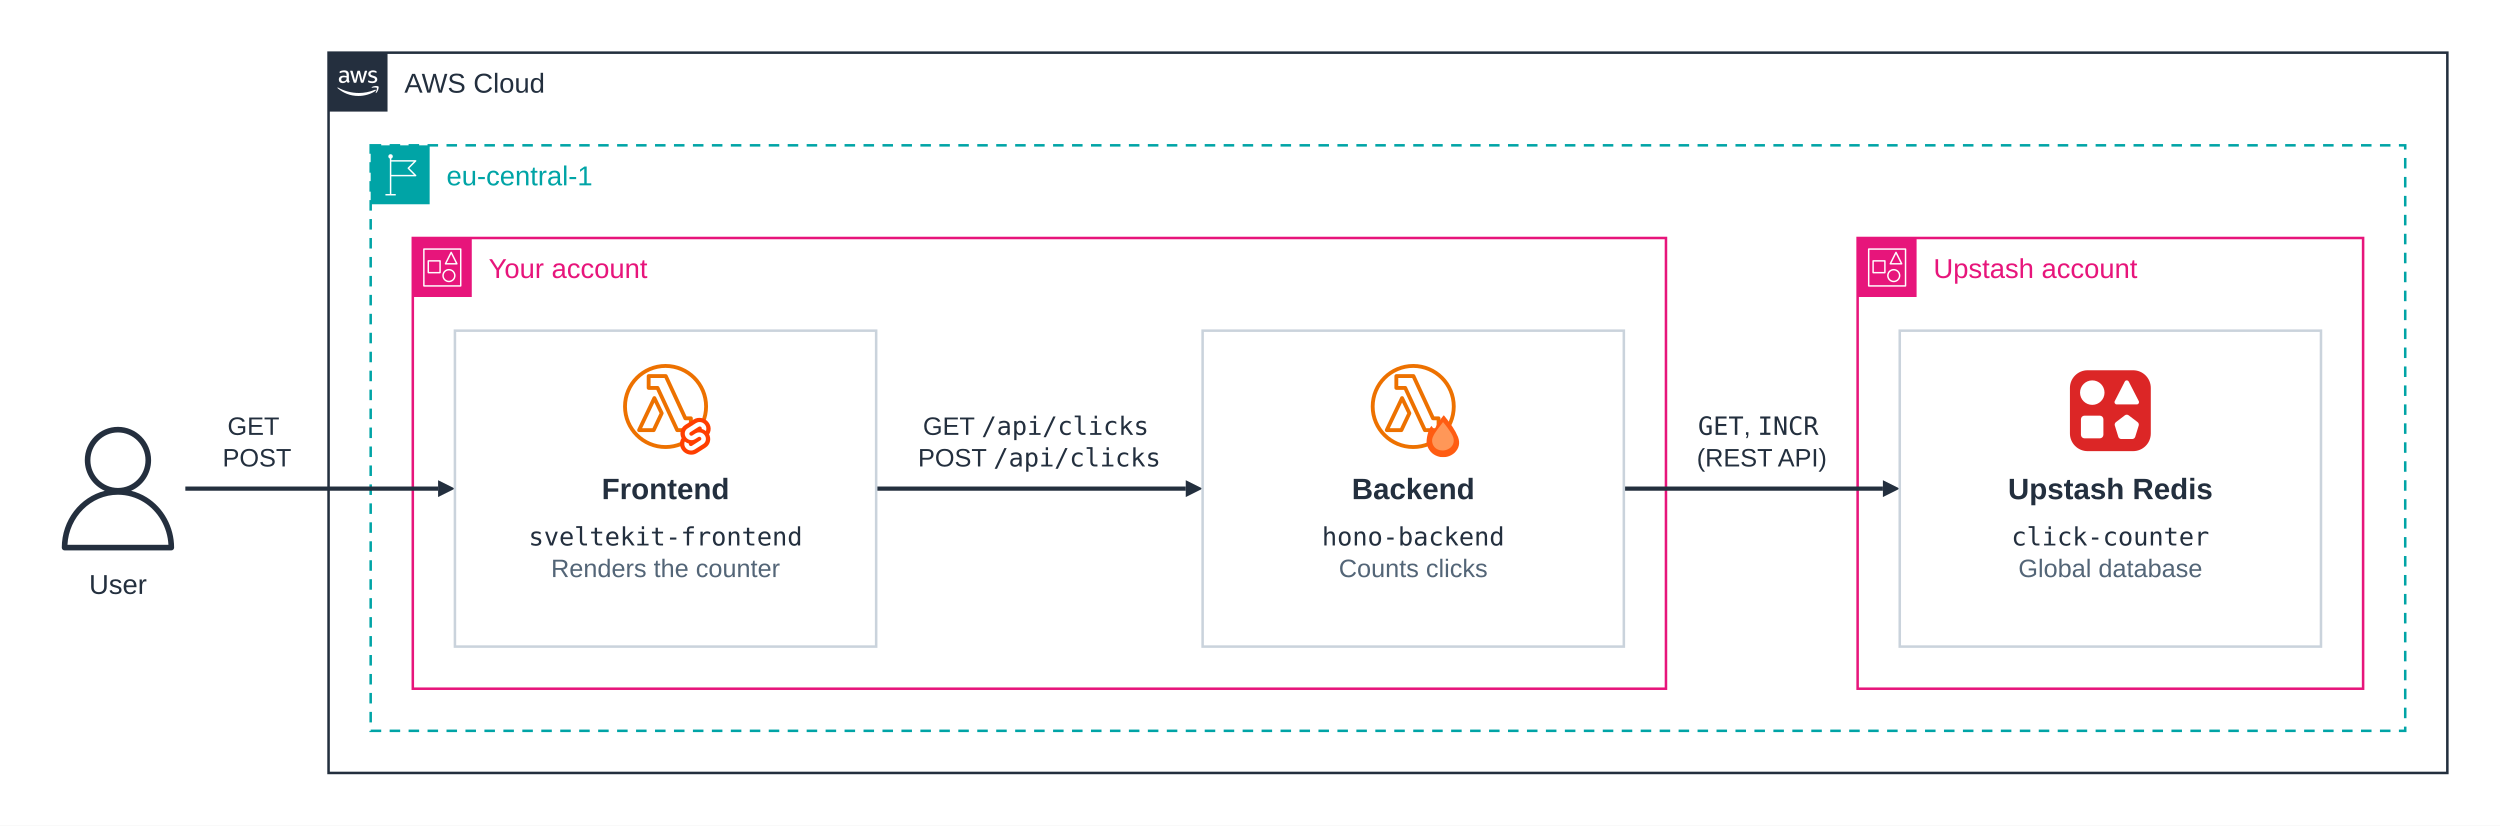
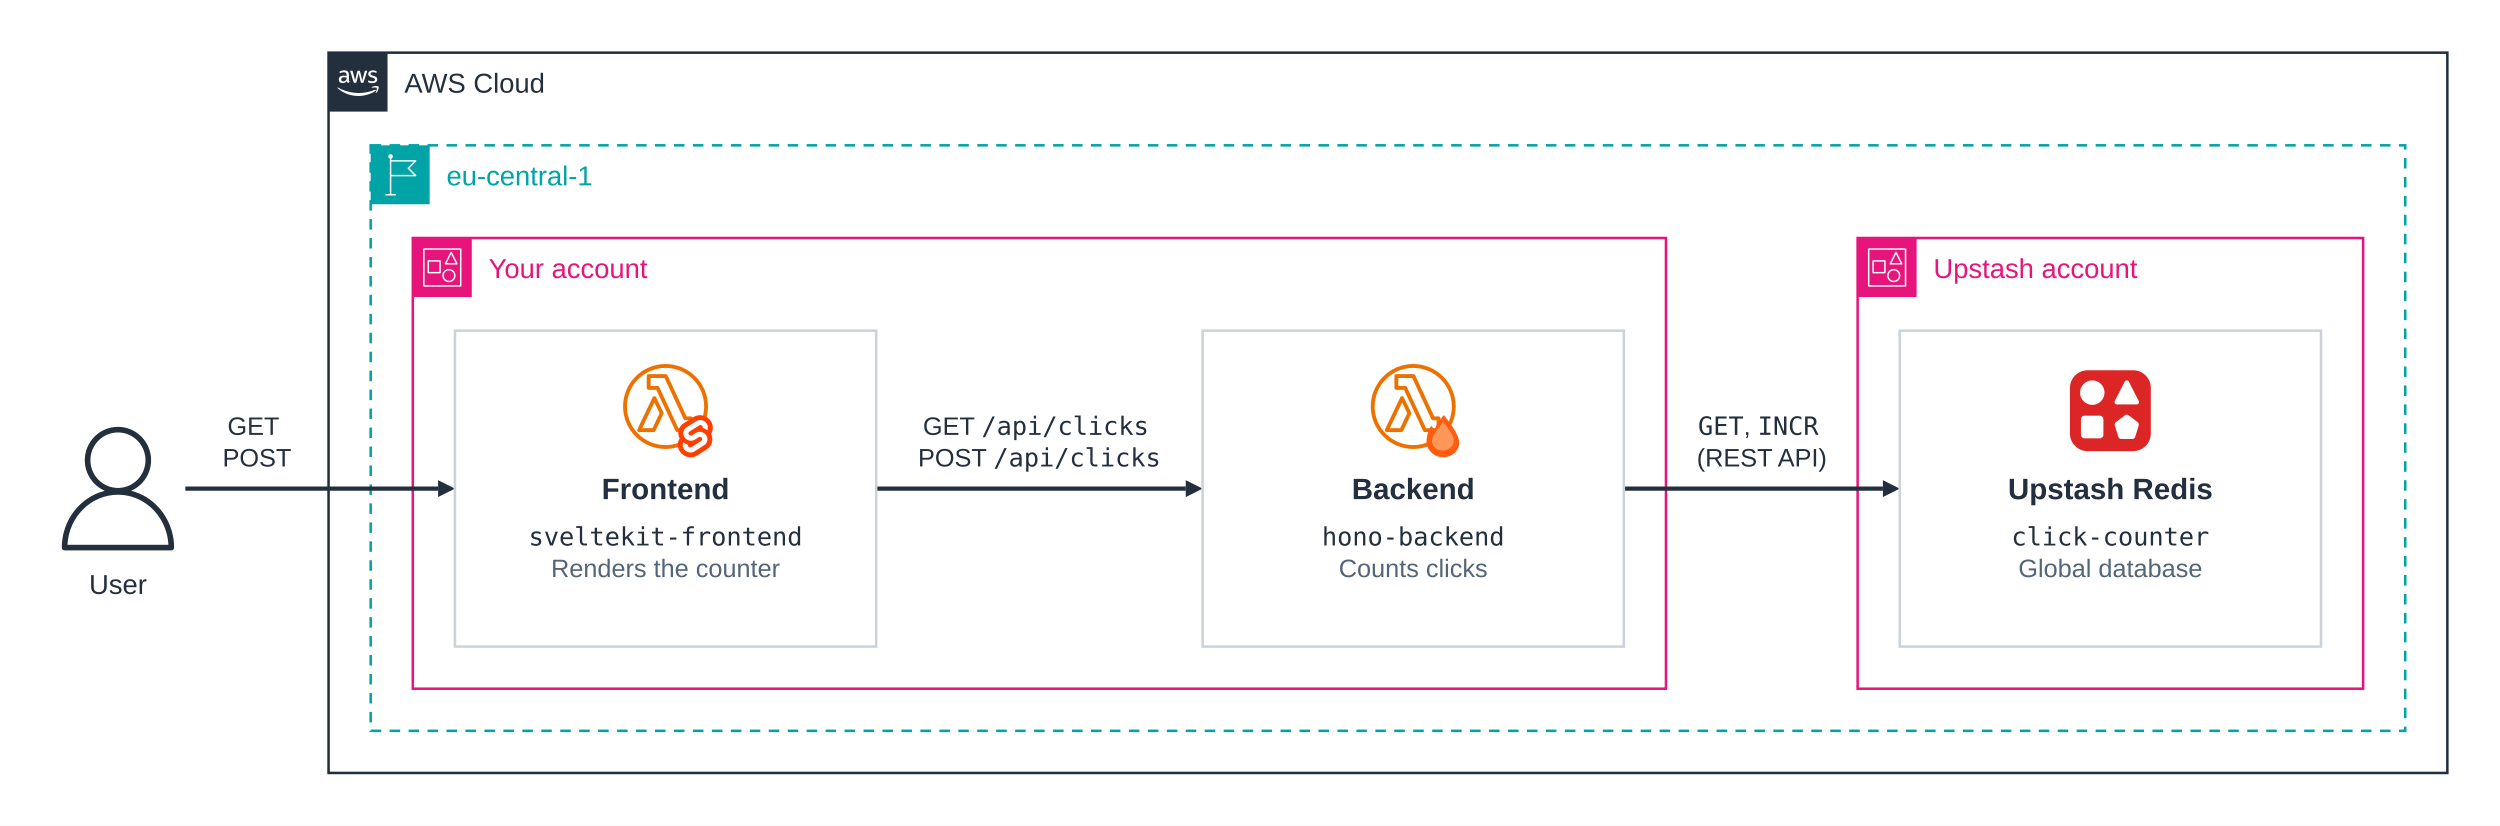
<svg xmlns="http://www.w3.org/2000/svg" width="1187" height="392" viewBox="44 -25 1187 392" role="img" aria-labelledby="title description">
  <rect x="44" y="-25" width="1187" height="392" fill="#FFFFFF" />
  <g data-group-id="aws">
    <rect x="200" y="0" width="1006" height="342" fill="none" stroke="#232F3E" stroke-width="1.2" />
-     <svg width="28" height="28" viewBox="0 0 40 40" version="1.1" id="icon-31a0f672c4bb-1" x="200" y="0" preserveAspectRatio="xMidYMid meet" data-icon="" aria-hidden="true">
-       <g id="icon-31a0f672c4bb-1-Icon-Architecture-Group/32/AWS-Cloud-logo_32" stroke="none" stroke-width="1" fill="none" fill-rule="evenodd">
-         <rect id="icon-31a0f672c4bb-1-Rectangle" fill="#242F3E" x="0" y="0" width="40" height="40" />
-         <path d="M32.698,23.901 C33.059,24.37 32.298,26.3 31.957,27.164 C31.853,27.426 32.075,27.529 32.307,27.332 C33.82,26.048 34.212,23.357 33.901,22.969 C33.594,22.583 30.95,22.252 29.338,23.401 C29.089,23.578 29.132,23.822 29.407,23.79 C30.315,23.678 32.338,23.433 32.698,23.901 L32.698,23.901 Z M31.856,25.91 C32.374,25.532 31.93,24.969 31.402,25.19 C27.889,26.654 24.075,27.363 20.602,27.363 C15.459,27.363 10.475,25.974 6.446,23.668 C6.094,23.466 5.833,23.823 6.127,24.082 C9.86,27.398 14.796,29.391 20.274,29.391 C24.184,29.391 28.725,28.183 31.856,25.91 L31.856,25.91 Z M29.712,20.695 C29.214,20.695 28.727,20.642 28.253,20.534 C27.777,20.425 27.413,20.302 27.16,20.161 C27.005,20.077 26.908,19.989 26.869,19.903 C26.831,19.815 26.811,19.729 26.811,19.643 L26.811,19.174 C26.811,18.98 26.884,18.881 27.027,18.881 C27.082,18.881 27.14,18.894 27.2,18.914 C27.261,18.937 27.341,18.969 27.441,19.012 C27.761,19.153 28.108,19.26 28.485,19.336 C28.861,19.411 29.236,19.449 29.611,19.449 C30.208,19.449 30.669,19.347 30.995,19.141 C31.322,18.937 31.484,18.646 31.484,18.268 C31.484,18.008 31.399,17.793 31.227,17.619 C31.056,17.445 30.738,17.286 30.275,17.134 L28.9,16.713 C28.203,16.497 27.698,16.184 27.383,15.775 C27.068,15.363 26.911,14.916 26.911,14.428 C26.911,14.041 26.996,13.699 27.169,13.401 C27.339,13.104 27.564,12.851 27.845,12.64 C28.13,12.43 28.459,12.272 28.834,12.162 C29.208,12.055 29.606,12 30.026,12 C30.236,12 30.449,12.014 30.666,12.041 C30.881,12.067 31.085,12.103 31.278,12.146 C31.471,12.191 31.651,12.239 31.816,12.292 C31.982,12.347 32.114,12.401 32.215,12.454 C32.346,12.529 32.439,12.605 32.496,12.681 C32.551,12.756 32.579,12.858 32.579,12.989 L32.579,13.425 C32.579,13.62 32.507,13.716 32.362,13.716 C32.285,13.716 32.165,13.68 31.998,13.604 C31.458,13.365 30.848,13.248 30.177,13.248 C29.635,13.248 29.214,13.334 28.916,13.506 C28.617,13.68 28.468,13.955 28.468,14.333 C28.468,14.591 28.562,14.81 28.751,14.988 C28.939,15.166 29.286,15.336 29.795,15.499 L31.137,15.921 C31.822,16.135 32.311,16.433 32.603,16.809 C32.897,17.188 33.044,17.619 33.044,18.104 C33.044,18.505 32.961,18.864 32.794,19.182 C32.628,19.501 32.399,19.772 32.105,19.999 C31.813,20.226 31.463,20.398 31.054,20.517 C30.644,20.637 30.197,20.695 29.712,20.695 L29.712,20.695 Z M17.547,20.451 C17.381,20.451 17.26,20.424 17.182,20.364 C17.104,20.303 17.038,20.183 16.983,19.999 L14.761,12.842 C14.708,12.658 14.679,12.535 14.679,12.471 C14.679,12.32 14.757,12.244 14.912,12.244 L15.839,12.244 C16.016,12.244 16.14,12.274 16.213,12.334 C16.284,12.392 16.347,12.512 16.402,12.698 L17.993,18.818 L19.47,12.698 C19.514,12.512 19.574,12.392 19.651,12.334 C19.728,12.274 19.855,12.244 20.031,12.244 L20.796,12.244 C20.971,12.244 21.098,12.274 21.176,12.334 C21.253,12.392 21.314,12.512 21.358,12.698 L22.851,18.899 L24.491,12.698 C24.546,12.512 24.609,12.392 24.681,12.334 C24.754,12.274 24.877,12.244 25.054,12.244 L25.932,12.244 C26.088,12.244 26.165,12.32 26.165,12.471 C26.165,12.512 26.158,12.562 26.149,12.615 C26.136,12.671 26.116,12.746 26.081,12.842 L23.795,19.999 C23.74,20.183 23.673,20.303 23.595,20.364 C23.518,20.424 23.396,20.451 23.231,20.451 L22.418,20.451 C22.242,20.451 22.115,20.421 22.038,20.357 C21.961,20.292 21.9,20.166 21.856,19.984 L20.38,14.024 L18.923,19.984 C18.879,20.166 18.817,20.292 18.74,20.357 C18.662,20.421 18.536,20.451 18.359,20.451 L17.547,20.451 Z M9.939,19.449 C10.25,19.449 10.575,19.392 10.918,19.279 C11.26,19.165 11.558,18.969 11.812,18.687 C11.968,18.515 12.074,18.318 12.136,18.096 C12.196,17.876 12.225,17.609 12.225,17.295 L12.225,16.907 C11.951,16.842 11.661,16.791 11.356,16.753 C11.052,16.716 10.757,16.696 10.469,16.696 C9.84,16.696 9.369,16.82 9.061,17.069 C8.752,17.317 8.596,17.672 8.596,18.139 C8.596,18.57 8.713,18.895 8.945,19.117 C9.177,19.339 9.509,19.449 9.939,19.449 L9.939,19.449 Z M13.785,18.041 C13.785,18.386 13.82,18.66 13.892,18.866 C13.965,19.072 14.067,19.294 14.199,19.53 C14.243,19.606 14.265,19.676 14.265,19.739 C14.265,19.838 14.204,19.93 14.083,20.015 L13.486,20.405 C13.398,20.458 13.315,20.486 13.238,20.486 C13.137,20.486 13.044,20.443 12.956,20.357 C12.822,20.226 12.71,20.084 12.617,19.927 C12.521,19.771 12.425,19.588 12.326,19.383 C11.585,20.236 10.658,20.663 9.542,20.663 C8.746,20.663 8.116,20.443 7.651,19.999 C7.188,19.557 6.956,18.963 6.956,18.219 C6.956,17.432 7.243,16.796 7.819,16.316 C8.392,15.836 9.167,15.595 10.138,15.595 C10.459,15.595 10.793,15.62 11.141,15.668 C11.488,15.716 11.851,15.785 12.225,15.871 L12.225,15.192 C12.225,14.49 12.078,13.996 11.779,13.709 C11.481,13.423 10.968,13.281 10.239,13.281 C9.906,13.281 9.566,13.32 9.218,13.401 C8.871,13.482 8.53,13.587 8.199,13.716 C8.044,13.781 7.933,13.822 7.868,13.838 C7.802,13.854 7.752,13.862 7.719,13.862 C7.587,13.862 7.519,13.766 7.519,13.57 L7.519,13.118 C7.519,12.966 7.543,12.858 7.587,12.795 C7.631,12.729 7.719,12.664 7.852,12.6 C8.183,12.437 8.581,12.297 9.044,12.179 C9.509,12.06 10,12 10.52,12 C11.646,12 12.472,12.253 12.997,12.753 C13.521,13.255 13.785,14.013 13.785,15.028 L13.785,18.041 Z" id="icon-31a0f672c4bb-1-Fill-1" fill="#FFFFFF" />
+     <svg width="28" height="28" viewBox="0 0 40 40" version="1.1" id="icon-82cccc1d0bed-1" x="200" y="0" preserveAspectRatio="xMidYMid meet" data-icon="" aria-hidden="true">
+       <g id="icon-82cccc1d0bed-1-Icon-Architecture-Group/32/AWS-Cloud-logo_32" stroke="none" stroke-width="1" fill="none" fill-rule="evenodd">
+         <rect id="icon-82cccc1d0bed-1-Rectangle" fill="#242F3E" x="0" y="0" width="40" height="40" />
+         <path d="M32.698,23.901 C33.059,24.37 32.298,26.3 31.957,27.164 C31.853,27.426 32.075,27.529 32.307,27.332 C33.82,26.048 34.212,23.357 33.901,22.969 C33.594,22.583 30.95,22.252 29.338,23.401 C29.089,23.578 29.132,23.822 29.407,23.79 C30.315,23.678 32.338,23.433 32.698,23.901 L32.698,23.901 Z M31.856,25.91 C32.374,25.532 31.93,24.969 31.402,25.19 C27.889,26.654 24.075,27.363 20.602,27.363 C15.459,27.363 10.475,25.974 6.446,23.668 C6.094,23.466 5.833,23.823 6.127,24.082 C9.86,27.398 14.796,29.391 20.274,29.391 C24.184,29.391 28.725,28.183 31.856,25.91 L31.856,25.91 Z M29.712,20.695 C29.214,20.695 28.727,20.642 28.253,20.534 C27.777,20.425 27.413,20.302 27.16,20.161 C27.005,20.077 26.908,19.989 26.869,19.903 C26.831,19.815 26.811,19.729 26.811,19.643 L26.811,19.174 C26.811,18.98 26.884,18.881 27.027,18.881 C27.082,18.881 27.14,18.894 27.2,18.914 C27.261,18.937 27.341,18.969 27.441,19.012 C27.761,19.153 28.108,19.26 28.485,19.336 C28.861,19.411 29.236,19.449 29.611,19.449 C30.208,19.449 30.669,19.347 30.995,19.141 C31.322,18.937 31.484,18.646 31.484,18.268 C31.484,18.008 31.399,17.793 31.227,17.619 C31.056,17.445 30.738,17.286 30.275,17.134 L28.9,16.713 C28.203,16.497 27.698,16.184 27.383,15.775 C27.068,15.363 26.911,14.916 26.911,14.428 C26.911,14.041 26.996,13.699 27.169,13.401 C27.339,13.104 27.564,12.851 27.845,12.64 C28.13,12.43 28.459,12.272 28.834,12.162 C29.208,12.055 29.606,12 30.026,12 C30.236,12 30.449,12.014 30.666,12.041 C30.881,12.067 31.085,12.103 31.278,12.146 C31.471,12.191 31.651,12.239 31.816,12.292 C31.982,12.347 32.114,12.401 32.215,12.454 C32.346,12.529 32.439,12.605 32.496,12.681 C32.551,12.756 32.579,12.858 32.579,12.989 L32.579,13.425 C32.579,13.62 32.507,13.716 32.362,13.716 C32.285,13.716 32.165,13.68 31.998,13.604 C31.458,13.365 30.848,13.248 30.177,13.248 C29.635,13.248 29.214,13.334 28.916,13.506 C28.617,13.68 28.468,13.955 28.468,14.333 C28.468,14.591 28.562,14.81 28.751,14.988 C28.939,15.166 29.286,15.336 29.795,15.499 L31.137,15.921 C31.822,16.135 32.311,16.433 32.603,16.809 C32.897,17.188 33.044,17.619 33.044,18.104 C33.044,18.505 32.961,18.864 32.794,19.182 C32.628,19.501 32.399,19.772 32.105,19.999 C31.813,20.226 31.463,20.398 31.054,20.517 C30.644,20.637 30.197,20.695 29.712,20.695 L29.712,20.695 Z M17.547,20.451 C17.381,20.451 17.26,20.424 17.182,20.364 C17.104,20.303 17.038,20.183 16.983,19.999 L14.761,12.842 C14.708,12.658 14.679,12.535 14.679,12.471 C14.679,12.32 14.757,12.244 14.912,12.244 L15.839,12.244 C16.016,12.244 16.14,12.274 16.213,12.334 C16.284,12.392 16.347,12.512 16.402,12.698 L17.993,18.818 L19.47,12.698 C19.514,12.512 19.574,12.392 19.651,12.334 C19.728,12.274 19.855,12.244 20.031,12.244 L20.796,12.244 C20.971,12.244 21.098,12.274 21.176,12.334 C21.253,12.392 21.314,12.512 21.358,12.698 L22.851,18.899 L24.491,12.698 C24.546,12.512 24.609,12.392 24.681,12.334 C24.754,12.274 24.877,12.244 25.054,12.244 L25.932,12.244 C26.088,12.244 26.165,12.32 26.165,12.471 C26.165,12.512 26.158,12.562 26.149,12.615 C26.136,12.671 26.116,12.746 26.081,12.842 L23.795,19.999 C23.74,20.183 23.673,20.303 23.595,20.364 C23.518,20.424 23.396,20.451 23.231,20.451 L22.418,20.451 C22.242,20.451 22.115,20.421 22.038,20.357 C21.961,20.292 21.9,20.166 21.856,19.984 L20.38,14.024 L18.923,19.984 C18.879,20.166 18.817,20.292 18.74,20.357 C18.662,20.421 18.536,20.451 18.359,20.451 L17.547,20.451 Z M9.939,19.449 C10.25,19.449 10.575,19.392 10.918,19.279 C11.26,19.165 11.558,18.969 11.812,18.687 C11.968,18.515 12.074,18.318 12.136,18.096 C12.196,17.876 12.225,17.609 12.225,17.295 L12.225,16.907 C11.951,16.842 11.661,16.791 11.356,16.753 C11.052,16.716 10.757,16.696 10.469,16.696 C9.84,16.696 9.369,16.82 9.061,17.069 C8.752,17.317 8.596,17.672 8.596,18.139 C8.596,18.57 8.713,18.895 8.945,19.117 C9.177,19.339 9.509,19.449 9.939,19.449 L9.939,19.449 Z M13.785,18.041 C13.785,18.386 13.82,18.66 13.892,18.866 C13.965,19.072 14.067,19.294 14.199,19.53 C14.243,19.606 14.265,19.676 14.265,19.739 C14.265,19.838 14.204,19.93 14.083,20.015 L13.486,20.405 C13.398,20.458 13.315,20.486 13.238,20.486 C13.137,20.486 13.044,20.443 12.956,20.357 C12.822,20.226 12.71,20.084 12.617,19.927 C12.521,19.771 12.425,19.588 12.326,19.383 C11.585,20.236 10.658,20.663 9.542,20.663 C8.746,20.663 8.116,20.443 7.651,19.999 C7.188,19.557 6.956,18.963 6.956,18.219 C6.956,17.432 7.243,16.796 7.819,16.316 C8.392,15.836 9.167,15.595 10.138,15.595 C10.459,15.595 10.793,15.62 11.141,15.668 C11.488,15.716 11.851,15.785 12.225,15.871 L12.225,15.192 C12.225,14.49 12.078,13.996 11.779,13.709 C11.481,13.423 10.968,13.281 10.239,13.281 C9.906,13.281 9.566,13.32 9.218,13.401 C8.871,13.482 8.53,13.587 8.199,13.716 C8.044,13.781 7.933,13.822 7.868,13.838 C7.802,13.854 7.752,13.862 7.719,13.862 C7.587,13.862 7.519,13.766 7.519,13.57 L7.519,13.118 C7.519,12.966 7.543,12.858 7.587,12.795 C7.631,12.729 7.719,12.664 7.852,12.6 C8.183,12.437 8.581,12.297 9.044,12.179 C9.509,12.06 10,12 10.52,12 C11.646,12 12.472,12.253 12.997,12.753 C13.521,13.255 13.785,14.013 13.785,15.028 L13.785,18.041 Z" id="icon-82cccc1d0bed-1-Fill-1" fill="#FFFFFF" />
      </g>
    </svg>
    <text x="236" y="19" font-family="Arial, Helvetica, sans-serif" font-size="13" text-anchor="start" fill="#232F3E" font-weight="normal">
      <tspan x="236" dy="0">AWS Cloud</tspan>
    </text>
  </g>
  <g data-group-id="region">
    <rect x="220" y="44" width="966" height="278" fill="none" stroke="#00A4A6" stroke-width="1.2" stroke-dasharray="5 4" />
-     <svg width="28" height="28" viewBox="0 0 40 40" version="1.1" id="icon-31a0f672c4bb-2" x="220" y="44" preserveAspectRatio="xMidYMid meet" data-icon="" aria-hidden="true">
-       <g id="icon-31a0f672c4bb-2-Icon-Architecture-Group/32/Region_32" stroke="none" stroke-width="1" fill="none" fill-rule="evenodd">
-         <rect id="icon-31a0f672c4bb-2-Rectangle" fill="#00A4A6" x="0" y="0" width="40" height="40" />
-         <path d="M14,20.026 L14,11.026 L29.293,11.026 L25.146,15.172 C24.951,15.368 24.951,15.684 25.146,15.88 L29.293,20.026 L14,20.026 Z M26.207,15.526 L30.854,10.88 C30.996,10.736 31.039,10.522 30.962,10.335 C30.885,10.148 30.702,10.026 30.5,10.026 L14,10.026 L14,8.97 C14.596,8.76 15.026,8.198 15.026,7.531 C15.026,6.687 14.34,6 13.495,6 C12.65,6 11.963,6.687 11.963,7.531 C11.963,8.201 12.398,8.766 13,8.973 L13,33.026 L10,33.026 L10,34.026 L17,34.026 L17,33.026 L14,33.026 L14,21.026 L30.5,21.026 C30.702,21.026 30.885,20.904 30.962,20.717 C31.039,20.53 30.996,20.316 30.854,20.172 L26.207,15.526 Z" id="icon-31a0f672c4bb-2-Fill-1" fill="#FFFFFF" />
+     <svg width="28" height="28" viewBox="0 0 40 40" version="1.1" id="icon-82cccc1d0bed-2" x="220" y="44" preserveAspectRatio="xMidYMid meet" data-icon="" aria-hidden="true">
+       <g id="icon-82cccc1d0bed-2-Icon-Architecture-Group/32/Region_32" stroke="none" stroke-width="1" fill="none" fill-rule="evenodd">
+         <rect id="icon-82cccc1d0bed-2-Rectangle" fill="#00A4A6" x="0" y="0" width="40" height="40" />
+         <path d="M14,20.026 L14,11.026 L29.293,11.026 L25.146,15.172 C24.951,15.368 24.951,15.684 25.146,15.88 L29.293,20.026 L14,20.026 Z M26.207,15.526 L30.854,10.88 C30.996,10.736 31.039,10.522 30.962,10.335 C30.885,10.148 30.702,10.026 30.5,10.026 L14,10.026 L14,8.97 C14.596,8.76 15.026,8.198 15.026,7.531 C15.026,6.687 14.34,6 13.495,6 C12.65,6 11.963,6.687 11.963,7.531 C11.963,8.201 12.398,8.766 13,8.973 L13,33.026 L10,33.026 L10,34.026 L17,34.026 L17,33.026 L14,33.026 L14,21.026 L30.5,21.026 C30.702,21.026 30.885,20.904 30.962,20.717 C31.039,20.53 30.996,20.316 30.854,20.172 L26.207,15.526 Z" id="icon-82cccc1d0bed-2-Fill-1" fill="#FFFFFF" />
      </g>
    </svg>
    <text x="256" y="63" font-family="Arial, Helvetica, sans-serif" font-size="13" text-anchor="start" fill="#00A4A6" font-weight="normal">
      <tspan x="256" dy="0">eu-central-1</tspan>
    </text>
  </g>
  <g data-group-id="mine">
    <rect x="240" y="88" width="595" height="214" fill="none" stroke="#E7157B" stroke-width="1.2" />
-     <svg width="28" height="28" viewBox="0 0 40 40" version="1.1" id="icon-31a0f672c4bb-3" x="240" y="88" preserveAspectRatio="xMidYMid meet" data-icon="" aria-hidden="true">
-       <g id="icon-31a0f672c4bb-3-Icon-Architecture-Group/32/AWS-Account_32" stroke="none" stroke-width="1" fill="none" fill-rule="evenodd">
-         <rect id="icon-31a0f672c4bb-3-Rectangle" fill="#E7157B" x="0" y="0" width="40" height="40" />
-         <path d="M24.5,22 C26.43,22 28,23.57 28,25.5 C28,27.43 26.43,29 24.5,29 C22.57,29 21,27.43 21,25.5 C21,23.57 22.57,22 24.5,22 L24.5,22 Z M24.5,30 C26.981,30 29,27.981 29,25.5 C29,23.019 26.981,21 24.5,21 C22.019,21 20,23.019 20,25.5 C20,27.981 22.019,30 24.5,30 L24.5,30 Z M26.023,10.88 L29.084,17 L22.963,17 L26.023,10.88 Z M22.154,18 L29.893,18 C30.065,18 30.227,17.91 30.318,17.763 C30.409,17.615 30.417,17.432 30.34,17.276 L26.471,9.538 C26.301,9.2 25.746,9.2 25.576,9.538 L21.707,17.276 C21.63,17.432 21.638,17.615 21.729,17.763 C21.82,17.91 21.981,18 22.154,18 L22.154,18 Z M11,23 L18,23 L18,16 L11,16 L11,23 Z M10.5,24 L18.5,24 C18.776,24 19,23.776 19,23.5 L19,15.5 C19,15.224 18.776,15 18.5,15 L10.5,15 C10.224,15 10,15.224 10,15.5 L10,23.5 C10,23.776 10.224,24 10.5,24 L10.5,24 Z M8,32 L32,32 L32,8 L8,8 L8,32 Z M32.5,7 L7.5,7 C7.224,7 7,7.224 7,7.5 L7,32.5 C7,32.776 7.224,33 7.5,33 L32.5,33 C32.776,33 33,32.776 33,32.5 L33,7.5 C33,7.224 32.776,7 32.5,7 L32.5,7 Z" id="icon-31a0f672c4bb-3-Fill-1" fill="#FFFFFF" />
+     <svg width="28" height="28" viewBox="0 0 40 40" version="1.1" id="icon-82cccc1d0bed-3" x="240" y="88" preserveAspectRatio="xMidYMid meet" data-icon="" aria-hidden="true">
+       <g id="icon-82cccc1d0bed-3-Icon-Architecture-Group/32/AWS-Account_32" stroke="none" stroke-width="1" fill="none" fill-rule="evenodd">
+         <rect id="icon-82cccc1d0bed-3-Rectangle" fill="#E7157B" x="0" y="0" width="40" height="40" />
+         <path d="M24.5,22 C26.43,22 28,23.57 28,25.5 C28,27.43 26.43,29 24.5,29 C22.57,29 21,27.43 21,25.5 C21,23.57 22.57,22 24.5,22 L24.5,22 Z M24.5,30 C26.981,30 29,27.981 29,25.5 C29,23.019 26.981,21 24.5,21 C22.019,21 20,23.019 20,25.5 C20,27.981 22.019,30 24.5,30 L24.5,30 Z M26.023,10.88 L29.084,17 L22.963,17 L26.023,10.88 Z M22.154,18 L29.893,18 C30.065,18 30.227,17.91 30.318,17.763 C30.409,17.615 30.417,17.432 30.34,17.276 L26.471,9.538 C26.301,9.2 25.746,9.2 25.576,9.538 L21.707,17.276 C21.63,17.432 21.638,17.615 21.729,17.763 C21.82,17.91 21.981,18 22.154,18 L22.154,18 Z M11,23 L18,23 L18,16 L11,16 L11,23 Z M10.5,24 L18.5,24 C18.776,24 19,23.776 19,23.5 L19,15.5 C19,15.224 18.776,15 18.5,15 L10.5,15 C10.224,15 10,15.224 10,15.5 L10,23.5 C10,23.776 10.224,24 10.5,24 L10.5,24 Z M8,32 L32,32 L32,8 L8,8 L8,32 Z M32.5,7 L7.5,7 C7.224,7 7,7.224 7,7.5 L7,32.5 C7,32.776 7.224,33 7.5,33 L32.5,33 C32.776,33 33,32.776 33,32.5 L33,7.5 C33,7.224 32.776,7 32.5,7 L32.5,7 Z" id="icon-82cccc1d0bed-3-Fill-1" fill="#FFFFFF" />
      </g>
    </svg>
    <text x="276" y="107" font-family="Arial, Helvetica, sans-serif" font-size="13" text-anchor="start" fill="#E7157B" font-weight="normal">
      <tspan x="276" dy="0">Your account</tspan>
    </text>
  </g>
  <g data-group-id="upstash">
    <rect x="926" y="88" width="240" height="214" fill="none" stroke="#E7157B" stroke-width="1.2" />
-     <svg width="28" height="28" viewBox="0 0 40 40" version="1.1" id="icon-31a0f672c4bb-4" x="926" y="88" preserveAspectRatio="xMidYMid meet" data-icon="" aria-hidden="true">
-       <g id="icon-31a0f672c4bb-4-Icon-Architecture-Group/32/AWS-Account_32" stroke="none" stroke-width="1" fill="none" fill-rule="evenodd">
-         <rect id="icon-31a0f672c4bb-4-Rectangle" fill="#E7157B" x="0" y="0" width="40" height="40" />
-         <path d="M24.5,22 C26.43,22 28,23.57 28,25.5 C28,27.43 26.43,29 24.5,29 C22.57,29 21,27.43 21,25.5 C21,23.57 22.57,22 24.5,22 L24.5,22 Z M24.5,30 C26.981,30 29,27.981 29,25.5 C29,23.019 26.981,21 24.5,21 C22.019,21 20,23.019 20,25.5 C20,27.981 22.019,30 24.5,30 L24.5,30 Z M26.023,10.88 L29.084,17 L22.963,17 L26.023,10.88 Z M22.154,18 L29.893,18 C30.065,18 30.227,17.91 30.318,17.763 C30.409,17.615 30.417,17.432 30.34,17.276 L26.471,9.538 C26.301,9.2 25.746,9.2 25.576,9.538 L21.707,17.276 C21.63,17.432 21.638,17.615 21.729,17.763 C21.82,17.91 21.981,18 22.154,18 L22.154,18 Z M11,23 L18,23 L18,16 L11,16 L11,23 Z M10.5,24 L18.5,24 C18.776,24 19,23.776 19,23.5 L19,15.5 C19,15.224 18.776,15 18.5,15 L10.5,15 C10.224,15 10,15.224 10,15.5 L10,23.5 C10,23.776 10.224,24 10.5,24 L10.5,24 Z M8,32 L32,32 L32,8 L8,8 L8,32 Z M32.5,7 L7.5,7 C7.224,7 7,7.224 7,7.5 L7,32.5 C7,32.776 7.224,33 7.5,33 L32.5,33 C32.776,33 33,32.776 33,32.5 L33,7.5 C33,7.224 32.776,7 32.5,7 L32.5,7 Z" id="icon-31a0f672c4bb-4-Fill-1" fill="#FFFFFF" />
+     <svg width="28" height="28" viewBox="0 0 40 40" version="1.1" id="icon-82cccc1d0bed-4" x="926" y="88" preserveAspectRatio="xMidYMid meet" data-icon="" aria-hidden="true">
+       <g id="icon-82cccc1d0bed-4-Icon-Architecture-Group/32/AWS-Account_32" stroke="none" stroke-width="1" fill="none" fill-rule="evenodd">
+         <rect id="icon-82cccc1d0bed-4-Rectangle" fill="#E7157B" x="0" y="0" width="40" height="40" />
+         <path d="M24.5,22 C26.43,22 28,23.57 28,25.5 C28,27.43 26.43,29 24.5,29 C22.57,29 21,27.43 21,25.5 C21,23.57 22.57,22 24.5,22 L24.5,22 Z M24.5,30 C26.981,30 29,27.981 29,25.5 C29,23.019 26.981,21 24.5,21 C22.019,21 20,23.019 20,25.5 C20,27.981 22.019,30 24.5,30 L24.5,30 Z M26.023,10.88 L29.084,17 L22.963,17 L26.023,10.88 Z M22.154,18 L29.893,18 C30.065,18 30.227,17.91 30.318,17.763 C30.409,17.615 30.417,17.432 30.34,17.276 L26.471,9.538 C26.301,9.2 25.746,9.2 25.576,9.538 L21.707,17.276 C21.63,17.432 21.638,17.615 21.729,17.763 C21.82,17.91 21.981,18 22.154,18 L22.154,18 Z M11,23 L18,23 L18,16 L11,16 L11,23 Z M10.5,24 L18.5,24 C18.776,24 19,23.776 19,23.5 L19,15.5 C19,15.224 18.776,15 18.5,15 L10.5,15 C10.224,15 10,15.224 10,15.5 L10,23.5 C10,23.776 10.224,24 10.5,24 L10.5,24 Z M8,32 L32,32 L32,8 L8,8 L8,32 Z M32.5,7 L7.5,7 C7.224,7 7,7.224 7,7.5 L7,32.5 C7,32.776 7.224,33 7.5,33 L32.5,33 C32.776,33 33,32.776 33,32.5 L33,7.5 C33,7.224 32.776,7 32.5,7 L32.5,7 Z" id="icon-82cccc1d0bed-4-Fill-1" fill="#FFFFFF" />
      </g>
    </svg>
    <text x="962" y="107" font-family="Arial, Helvetica, sans-serif" font-size="13" text-anchor="start" fill="#E7157B" font-weight="normal">
      <tspan x="962" dy="0">Upstash account</tspan>
    </text>
  </g>
  <g data-edge-from="user" data-edge-to="front">
    <polyline points="132,207 252,207" fill="none" stroke="#232F3E" stroke-width="2" stroke-linejoin="miter" />
    <polygon points="260,207 252,203 252,211" fill="#232F3E" />
    <text x="166" y="181.48" font-family="Arial, Helvetica, sans-serif" font-size="12" text-anchor="middle" fill="#232F3E" font-weight="normal">
      <tspan x="166" dy="0">GET</tspan>
      <tspan x="166" dy="15">POST</tspan>
    </text>
  </g>
  <g data-edge-from="front" data-edge-to="back">
    <polyline points="460,207 607,207" fill="none" stroke="#232F3E" stroke-width="2" stroke-linejoin="miter" />
    <polygon points="615,207 607,203 607,211" fill="#232F3E" />
    <text x="537.5" y="181.48" font-family="Arial, Helvetica, sans-serif" font-size="12" text-anchor="middle" fill="#232F3E" font-weight="normal">
      <tspan x="537.5" dy="0">GET <tspan font-family="Consolas, Menlo, DejaVu Sans Mono, Liberation Mono, monospace">/api/clicks</tspan>
      </tspan>
      <tspan x="537.5" dy="15">POST <tspan font-family="Consolas, Menlo, DejaVu Sans Mono, Liberation Mono, monospace">/api/clicks</tspan>
      </tspan>
    </text>
  </g>
  <g data-edge-from="back" data-edge-to="redis">
    <polyline points="815,207 938,207" fill="none" stroke="#232F3E" stroke-width="2" stroke-linejoin="miter" />
    <polygon points="946,207 938,203 938,211" fill="#232F3E" />
    <text x="880.5" y="181.48" font-family="Arial, Helvetica, sans-serif" font-size="12" text-anchor="middle" fill="#232F3E" font-weight="normal">
      <tspan x="880.5" dy="0">
        <tspan font-family="Consolas, Menlo, DejaVu Sans Mono, Liberation Mono, monospace">GET</tspan>, <tspan font-family="Consolas, Menlo, DejaVu Sans Mono, Liberation Mono, monospace">INCR</tspan>
      </tspan>
      <tspan x="880.5" dy="15">(REST API)</tspan>
    </text>
  </g>
  <g data-node-id="user">
-     <svg width="64" height="64" viewBox="0 0 48 48" version="1.1" id="icon-31a0f672c4bb-5" x="68" y="175" preserveAspectRatio="xMidYMid meet" data-icon="" aria-hidden="true">
-       <g id="icon-31a0f672c4bb-5-Icon-Resource/General-Resource/Res_User_48" stroke="none" stroke-width="1" fill="none" fill-rule="evenodd">
-         <path d="M6.025,44 C6.524,34.085 14.395,26.178 24,26.178 C27.248,26.178 30.43,27.092 33.205,28.822 C38.354,32.033 41.653,37.783 41.974,44 L6.025,44 Z M14.192,13.878 C14.192,8.432 18.592,4 24.001,4 C29.408,4 33.807,8.432 33.807,13.878 C33.807,19.325 29.408,23.757 24.001,23.757 C18.592,23.757 14.192,19.325 14.192,13.878 L14.192,13.878 Z M34.263,27.125 C32.53,26.044 30.65,25.26 28.698,24.771 C32.877,22.939 35.807,18.749 35.807,13.878 C35.807,7.329 30.51,2 24.001,2 C17.489,2 12.192,7.329 12.192,13.878 C12.192,18.755 15.13,22.95 19.317,24.778 C10.545,26.981 4,35.2 4,45 C4,45.552 4.447,46 5,46 L43,46 C43.552,46 44,45.552 44,45 C44,37.719 40.269,30.87 34.263,27.125 L34.263,27.125 Z" id="icon-31a0f672c4bb-5-Fill-1" fill="#242F3E" />
+     <svg width="64" height="64" viewBox="0 0 48 48" version="1.1" id="icon-82cccc1d0bed-5" x="68" y="175" preserveAspectRatio="xMidYMid meet" data-icon="" aria-hidden="true">
+       <g id="icon-82cccc1d0bed-5-Icon-Resource/General-Resource/Res_User_48" stroke="none" stroke-width="1" fill="none" fill-rule="evenodd">
+         <path d="M6.025,44 C6.524,34.085 14.395,26.178 24,26.178 C27.248,26.178 30.43,27.092 33.205,28.822 C38.354,32.033 41.653,37.783 41.974,44 L6.025,44 Z M14.192,13.878 C14.192,8.432 18.592,4 24.001,4 C29.408,4 33.807,8.432 33.807,13.878 C33.807,19.325 29.408,23.757 24.001,23.757 C18.592,23.757 14.192,19.325 14.192,13.878 L14.192,13.878 Z M34.263,27.125 C32.53,26.044 30.65,25.26 28.698,24.771 C32.877,22.939 35.807,18.749 35.807,13.878 C35.807,7.329 30.51,2 24.001,2 C17.489,2 12.192,7.329 12.192,13.878 C12.192,18.755 15.13,22.95 19.317,24.778 C10.545,26.981 4,35.2 4,45 C4,45.552 4.447,46 5,46 L43,46 C43.552,46 44,45.552 44,45 C44,37.719 40.269,30.87 34.263,27.125 L34.263,27.125 Z" id="icon-82cccc1d0bed-5-Fill-1" fill="#242F3E" />
      </g>
    </svg>
    <text x="100" y="257" font-family="Arial, Helvetica, sans-serif" font-size="13" text-anchor="middle" fill="#232F3E" font-weight="normal">
      <tspan x="100" dy="0">User</tspan>
    </text>
  </g>
  <g data-node-id="front">
    <rect x="260" y="132" width="200" height="150" fill="#FFFFFF" stroke="#CAD3DC" stroke-width="1.2" />
-     <svg width="44" height="44" viewBox="0 0 48 48" version="1.1" id="icon-31a0f672c4bb-6" x="338" y="146" preserveAspectRatio="xMidYMid meet" data-icon="" aria-hidden="true">
-       <g id="icon-31a0f672c4bb-6-Icon-Resource/Compute/Res_AWS-Lambda_Lambda-Function_48" stroke="none" stroke-width="1" fill="none" fill-rule="evenodd">
-         <path d="M24,44 C12.972,44 4,35.028 4,24 C4,12.972 12.972,4 24,4 C35.028,4 44,12.972 44,24 C44,35.028 35.028,44 24,44 L24,44 Z M24,2 C11.869,2 2,11.869 2,24 C2,36.131 11.869,46 24,46 C36.131,46 46,36.131 46,24 C46,11.869 36.131,2 24,2 L24,2 Z M17.231,35.25 L11.876,35.25 L18.221,21.959 L20.902,27.492 L17.231,35.25 Z M19.114,19.215 C18.946,18.87 18.597,18.651 18.214,18.651 L18.211,18.651 C17.826,18.652 17.477,18.874 17.312,19.221 L9.389,35.819 C9.24,36.129 9.262,36.493 9.445,36.783 C9.628,37.074 9.947,37.25 10.291,37.25 L17.864,37.25 C18.251,37.25 18.603,37.027 18.769,36.678 L22.915,27.915 C23.044,27.642 23.043,27.323 22.911,27.051 L19.114,19.215 Z M36.125,35.25 L30.673,35.25 L20.761,13.953 C20.597,13.601 20.243,13.375 19.854,13.375 L16.251,13.375 L16.255,9.25 L23.475,9.25 L33.339,30.545 C33.503,30.898 33.856,31.125 34.246,31.125 L36.125,31.125 L36.125,35.25 Z M37.125,29.125 L34.885,29.125 L25.021,7.83 C24.856,7.477 24.503,7.25 24.113,7.25 L15.256,7.25 C14.704,7.25 14.257,7.697 14.256,8.249 L14.25,14.374 C14.25,14.64 14.355,14.894 14.543,15.082 C14.73,15.27 14.984,15.375 15.25,15.375 L19.217,15.375 L29.129,36.672 C29.293,37.024 29.646,37.25 30.035,37.25 L37.125,37.25 C37.678,37.25 38.125,36.803 38.125,36.25 L38.125,30.125 C38.125,29.572 37.678,29.125 37.125,29.125 L37.125,29.125 Z" id="icon-31a0f672c4bb-6-Amazon-Lambda-Lambda-Function_Resource-Icon_light-bg" fill="#ED7100" />
+     <svg width="44" height="44" viewBox="0 0 48 48" version="1.1" id="icon-82cccc1d0bed-6" x="338" y="146" preserveAspectRatio="xMidYMid meet" data-icon="" aria-hidden="true">
+       <g id="icon-82cccc1d0bed-6-Icon-Resource/Compute/Res_AWS-Lambda_Lambda-Function_48" stroke="none" stroke-width="1" fill="none" fill-rule="evenodd">
+         <path d="M24,44 C12.972,44 4,35.028 4,24 C4,12.972 12.972,4 24,4 C35.028,4 44,12.972 44,24 C44,35.028 35.028,44 24,44 L24,44 Z M24,2 C11.869,2 2,11.869 2,24 C2,36.131 11.869,46 24,46 C36.131,46 46,36.131 46,24 C46,11.869 36.131,2 24,2 L24,2 Z M17.231,35.25 L11.876,35.25 L18.221,21.959 L20.902,27.492 L17.231,35.25 Z M19.114,19.215 C18.946,18.87 18.597,18.651 18.214,18.651 L18.211,18.651 C17.826,18.652 17.477,18.874 17.312,19.221 L9.389,35.819 C9.24,36.129 9.262,36.493 9.445,36.783 C9.628,37.074 9.947,37.25 10.291,37.25 L17.864,37.25 C18.251,37.25 18.603,37.027 18.769,36.678 L22.915,27.915 C23.044,27.642 23.043,27.323 22.911,27.051 L19.114,19.215 Z M36.125,35.25 L30.673,35.25 L20.761,13.953 C20.597,13.601 20.243,13.375 19.854,13.375 L16.251,13.375 L16.255,9.25 L23.475,9.25 L33.339,30.545 C33.503,30.898 33.856,31.125 34.246,31.125 L36.125,31.125 L36.125,35.25 Z M37.125,29.125 L34.885,29.125 L25.021,7.83 C24.856,7.477 24.503,7.25 24.113,7.25 L15.256,7.25 C14.704,7.25 14.257,7.697 14.256,8.249 L14.25,14.374 C14.25,14.64 14.355,14.894 14.543,15.082 C14.73,15.27 14.984,15.375 15.25,15.375 L19.217,15.375 L29.129,36.672 C29.293,37.024 29.646,37.25 30.035,37.25 L37.125,37.25 C37.678,37.25 38.125,36.803 38.125,36.25 L38.125,30.125 C38.125,29.572 37.678,29.125 37.125,29.125 L37.125,29.125 Z" id="icon-82cccc1d0bed-6-Amazon-Lambda-Lambda-Function_Resource-Icon_light-bg" fill="#ED7100" />
      </g>
    </svg>
    <text x="360" y="212" font-family="Arial, Helvetica, sans-serif" font-size="14" text-anchor="middle" fill="#232F3E" font-weight="600">
      <tspan x="360" dy="0">Frontend</tspan>
    </text>
    <text x="360" y="234" font-family="Consolas, Menlo, DejaVu Sans Mono, Liberation Mono, monospace" font-size="12" text-anchor="middle" fill="#232F3E" font-weight="normal">
      <tspan x="360" dy="0">sveltekit-frontend</tspan>
    </text>
    <text x="360" y="249" font-family="Arial, Helvetica, sans-serif" font-size="12" text-anchor="middle" fill="#536577" font-weight="normal">
      <tspan x="360" dy="0">Renders the counter</tspan>
    </text>
  </g>
  <g data-node-id="back">
    <rect x="615" y="132" width="200" height="150" fill="#FFFFFF" stroke="#CAD3DC" stroke-width="1.2" />
-     <svg width="44" height="44" viewBox="0 0 48 48" version="1.1" id="icon-31a0f672c4bb-7" x="693" y="146" preserveAspectRatio="xMidYMid meet" data-icon="" aria-hidden="true">
-       <g id="icon-31a0f672c4bb-7-Icon-Resource/Compute/Res_AWS-Lambda_Lambda-Function_48" stroke="none" stroke-width="1" fill="none" fill-rule="evenodd">
-         <path d="M24,44 C12.972,44 4,35.028 4,24 C4,12.972 12.972,4 24,4 C35.028,4 44,12.972 44,24 C44,35.028 35.028,44 24,44 L24,44 Z M24,2 C11.869,2 2,11.869 2,24 C2,36.131 11.869,46 24,46 C36.131,46 46,36.131 46,24 C46,11.869 36.131,2 24,2 L24,2 Z M17.231,35.25 L11.876,35.25 L18.221,21.959 L20.902,27.492 L17.231,35.25 Z M19.114,19.215 C18.946,18.87 18.597,18.651 18.214,18.651 L18.211,18.651 C17.826,18.652 17.477,18.874 17.312,19.221 L9.389,35.819 C9.24,36.129 9.262,36.493 9.445,36.783 C9.628,37.074 9.947,37.25 10.291,37.25 L17.864,37.25 C18.251,37.25 18.603,37.027 18.769,36.678 L22.915,27.915 C23.044,27.642 23.043,27.323 22.911,27.051 L19.114,19.215 Z M36.125,35.25 L30.673,35.25 L20.761,13.953 C20.597,13.601 20.243,13.375 19.854,13.375 L16.251,13.375 L16.255,9.25 L23.475,9.25 L33.339,30.545 C33.503,30.898 33.856,31.125 34.246,31.125 L36.125,31.125 L36.125,35.25 Z M37.125,29.125 L34.885,29.125 L25.021,7.83 C24.856,7.477 24.503,7.25 24.113,7.25 L15.256,7.25 C14.704,7.25 14.257,7.697 14.256,8.249 L14.25,14.374 C14.25,14.64 14.355,14.894 14.543,15.082 C14.73,15.27 14.984,15.375 15.25,15.375 L19.217,15.375 L29.129,36.672 C29.293,37.024 29.646,37.25 30.035,37.25 L37.125,37.25 C37.678,37.25 38.125,36.803 38.125,36.25 L38.125,30.125 C38.125,29.572 37.678,29.125 37.125,29.125 L37.125,29.125 Z" id="icon-31a0f672c4bb-7-Amazon-Lambda-Lambda-Function_Resource-Icon_light-bg" fill="#ED7100" />
+     <svg width="44" height="44" viewBox="0 0 48 48" version="1.1" id="icon-82cccc1d0bed-7" x="693" y="146" preserveAspectRatio="xMidYMid meet" data-icon="" aria-hidden="true">
+       <g id="icon-82cccc1d0bed-7-Icon-Resource/Compute/Res_AWS-Lambda_Lambda-Function_48" stroke="none" stroke-width="1" fill="none" fill-rule="evenodd">
+         <path d="M24,44 C12.972,44 4,35.028 4,24 C4,12.972 12.972,4 24,4 C35.028,4 44,12.972 44,24 C44,35.028 35.028,44 24,44 L24,44 Z M24,2 C11.869,2 2,11.869 2,24 C2,36.131 11.869,46 24,46 C36.131,46 46,36.131 46,24 C46,11.869 36.131,2 24,2 L24,2 Z M17.231,35.25 L11.876,35.25 L18.221,21.959 L20.902,27.492 L17.231,35.25 Z M19.114,19.215 C18.946,18.87 18.597,18.651 18.214,18.651 L18.211,18.651 C17.826,18.652 17.477,18.874 17.312,19.221 L9.389,35.819 C9.24,36.129 9.262,36.493 9.445,36.783 C9.628,37.074 9.947,37.25 10.291,37.25 L17.864,37.25 C18.251,37.25 18.603,37.027 18.769,36.678 L22.915,27.915 C23.044,27.642 23.043,27.323 22.911,27.051 L19.114,19.215 Z M36.125,35.25 L30.673,35.25 L20.761,13.953 C20.597,13.601 20.243,13.375 19.854,13.375 L16.251,13.375 L16.255,9.25 L23.475,9.25 L33.339,30.545 C33.503,30.898 33.856,31.125 34.246,31.125 L36.125,31.125 L36.125,35.25 Z M37.125,29.125 L34.885,29.125 L25.021,7.83 C24.856,7.477 24.503,7.25 24.113,7.25 L15.256,7.25 C14.704,7.25 14.257,7.697 14.256,8.249 L14.25,14.374 C14.25,14.64 14.355,14.894 14.543,15.082 C14.73,15.27 14.984,15.375 15.25,15.375 L19.217,15.375 L29.129,36.672 C29.293,37.024 29.646,37.25 30.035,37.25 L37.125,37.25 C37.678,37.25 38.125,36.803 38.125,36.25 L38.125,30.125 C38.125,29.572 37.678,29.125 37.125,29.125 L37.125,29.125 Z" id="icon-82cccc1d0bed-7-Amazon-Lambda-Lambda-Function_Resource-Icon_light-bg" fill="#ED7100" />
      </g>
    </svg>
    <text x="715" y="212" font-family="Arial, Helvetica, sans-serif" font-size="14" text-anchor="middle" fill="#232F3E" font-weight="600">
      <tspan x="715" dy="0">Backend</tspan>
    </text>
    <text x="715" y="234" font-family="Consolas, Menlo, DejaVu Sans Mono, Liberation Mono, monospace" font-size="12" text-anchor="middle" fill="#232F3E" font-weight="normal">
      <tspan x="715" dy="0">hono-backend</tspan>
    </text>
    <text x="715" y="249" font-family="Arial, Helvetica, sans-serif" font-size="12" text-anchor="middle" fill="#536577" font-weight="normal">
      <tspan x="715" dy="0">Counts clicks</tspan>
    </text>
  </g>
  <g data-node-id="redis">
    <rect x="946" y="132" width="200" height="150" fill="#FFFFFF" stroke="#CAD3DC" stroke-width="1.2" />
-     <svg fill="none" aria-label="Upstash Redis" width="48" height="48" viewBox="-4 -4 40 40" id="icon-31a0f672c4bb-8" x="1022" y="146" preserveAspectRatio="xMidYMid meet" data-icon="" aria-hidden="true">
+     <svg fill="none" aria-label="Upstash Redis" width="48" height="48" viewBox="-4 -4 40 40" id="icon-82cccc1d0bed-8" x="1022" y="146" preserveAspectRatio="xMidYMid meet" data-icon="" aria-hidden="true">
      <rect width="32" height="32" rx="7" fill="#DC2626" />
      <path d="M21.698 4.483C22.028 3.839 22.95 3.839 23.28 4.483L27.248 12.224C27.551 12.815 27.121 13.518 26.457 13.518H18.521C17.857 13.518 17.427 12.815 17.73 12.224L21.698 4.483Z" fill="white" />
      <path d="M8.844 13.696C11.52 13.696 13.689 11.527 13.689 8.851C13.689 6.176 11.52 4.007 8.844 4.007C6.169 4.007 4 6.176 4 8.851C4 11.527 6.169 13.696 8.844 13.696Z" fill="white" />
      <path d="M11.822 17.962H5.778C4.992 17.962 4.356 18.599 4.356 19.385V25.518C4.356 26.303 4.992 26.94 5.778 26.94H11.822C12.608 26.94 13.244 26.303 13.244 25.518V19.385C13.244 18.599 12.608 17.962 11.822 17.962Z" fill="white" />
      <path d="M21.733 17.828C22.18 17.488 22.798 17.488 23.244 17.828L26.777 20.527C27.191 20.844 27.364 21.385 27.21 21.883L25.836 26.33C25.675 26.851 25.193 27.207 24.647 27.207H20.33C19.785 27.207 19.303 26.851 19.141 26.33L17.767 21.883C17.613 21.385 17.787 20.844 18.201 20.527L21.733 17.828Z" fill="white" />
    </svg>
    <text x="1046" y="212" font-family="Arial, Helvetica, sans-serif" font-size="14" text-anchor="middle" fill="#232F3E" font-weight="600">
      <tspan x="1046" dy="0">Upstash Redis</tspan>
    </text>
    <text x="1046" y="234" font-family="Consolas, Menlo, DejaVu Sans Mono, Liberation Mono, monospace" font-size="12" text-anchor="middle" fill="#232F3E" font-weight="normal">
      <tspan x="1046" dy="0">click-counter</tspan>
    </text>
    <text x="1046" y="249" font-family="Arial, Helvetica, sans-serif" font-size="12" text-anchor="middle" fill="#536577" font-weight="normal">
      <tspan x="1046" dy="0">Global database</tspan>
    </text>
  </g>
  <g data-node-id="front-framework">
-     <svg width="20" height="20" viewBox="0 0 107 128" id="icon-31a0f672c4bb-9" x="364.14" y="172.14" preserveAspectRatio="xMidYMid meet" data-icon="" aria-hidden="true">
+     <svg width="22.86" height="22.86" viewBox="0 0 107 128" id="icon-82cccc1d0bed-9" x="362.71" y="170.71" preserveAspectRatio="xMidYMid meet" data-icon="" aria-hidden="true">
      <path d="M94.157,22.819c-10.4-14.885-30.94-19.297-45.791-9.835L22.282,29.608A29.923,29.923,0,0,0,8.764,49.651a31.514,31.514,0,0,0,3.108,20.232A30.006,30.006,0,0,0,7.395,81.065a31.889,31.889,0,0,0,5.447,24.116c10.402,14.886,30.942,19.297,45.791,9.835L84.717,98.392A29.918,29.918,0,0,0,98.235,78.349,31.526,31.526,0,0,0,95.13,58.117a30,30,0,0,0,4.474-11.182,31.88,31.88,0,0,0-5.447-24.116" style="fill:#ff3e00" />
      <path d="M45.817,106.582A20.718,20.718,0,0,1,23.58,98.339a19.174,19.174,0,0,1-3.277-14.502,18.189,18.189,0,0,1,.623-2.436l.491-1.498,1.336.982a33.644,33.644,0,0,0,10.203,5.098l.969.294-.089.968a5.847,5.847,0,0,0,1.052,3.878,6.239,6.239,0,0,0,6.695,2.485,5.745,5.745,0,0,0,1.602-.704L69.27,76.281a5.431,5.431,0,0,0,2.451-3.631,5.795,5.795,0,0,0-.988-4.371,6.244,6.244,0,0,0-6.698-2.486,5.743,5.743,0,0,0-1.6.704l-9.953,6.345a19.033,19.033,0,0,1-5.296,2.326,20.718,20.718,0,0,1-22.237-8.243,19.172,19.172,0,0,1-3.277-14.502,17.988,17.988,0,0,1,8.13-12.051L55.883,23.747a19.004,19.004,0,0,1,5.3-2.329A20.718,20.718,0,0,1,83.42,29.661a19.174,19.174,0,0,1,3.277,14.502,18.4,18.4,0,0,1-.623,2.436l-.491,1.498-1.336-.98a33.617,33.617,0,0,0-10.204-5.1l-.969-.294.089-.968a5.859,5.859,0,0,0-1.052-3.878,6.239,6.239,0,0,0-6.695-2.485,5.745,5.745,0,0,0-1.602.704L37.73,51.719a5.422,5.422,0,0,0-2.449,3.63,5.786,5.786,0,0,0,.986,4.372,6.244,6.244,0,0,0,6.698,2.486,5.765,5.765,0,0,0,1.602-.704l9.952-6.343a18.978,18.978,0,0,1,5.296-2.328,20.718,20.718,0,0,1,22.237,8.243,19.172,19.172,0,0,1,3.277,14.502,17.998,17.998,0,0,1-8.13,12.053L51.117,104.253a19.004,19.004,0,0,1-5.3,2.329" style="fill:#fff" />
    </svg>
-     <text x="374.14" y="210.14" font-family="Arial, Helvetica, sans-serif" font-size="13" text-anchor="middle" fill="#232F3E" font-weight="normal">
+     <text x="374.14" y="211.57" font-family="Arial, Helvetica, sans-serif" font-size="13" text-anchor="middle" fill="#232F3E" font-weight="normal">
      <tspan x="374.14" dy="0" />
    </text>
  </g>
  <g data-node-id="back-framework">
-     <svg version="1.1" width="20" height="20" viewBox="0 0 500 500" id="icon-31a0f672c4bb-10" x="719.14" y="172.14" preserveAspectRatio="xMidYMid meet" data-icon="" aria-hidden="true">
+     <svg version="1.1" width="20.08" height="20.08" viewBox="0 0 500 500" id="icon-82cccc1d0bed-10" x="719.1" y="172.1" preserveAspectRatio="xMidYMid meet" data-icon="" aria-hidden="true">
      <g>
        <path style="opacity:0.993" fill="#ff5b11" d="M 257.5,0.5 C 258.822,0.33 259.989,0.663 261,1.5C 298.193,46.894 333.193,93.894 366,142.5C 390.289,179.069 410.955,217.735 428,258.5C 455.221,331.104 441.054,394.271 385.5,448C 336.892,489.082 280.892,505.082 217.5,496C 141.727,480.551 90.227,436.718 63,364.5C 55.908,340.989 53.575,316.989 56,292.5C 60.038,250.347 70.038,209.68 86,170.5C 92.651,154.514 101.318,139.848 112,126.5C 120.715,136.88 129.048,147.547 137,158.5C 140.682,162.349 144.515,166.016 148.5,169.5C 178.917,109.136 215.251,52.803 257.5,0.5 Z" />
      </g>
      <g>
        <path style="opacity:1" fill="#ff9758" d="M 250.5,81.5 C 287.193,124.06 320.36,169.393 350,217.5C 359.293,233.418 366.959,250.085 373,267.5C 385.584,317.008 372.084,357.842 332.5,390C 294.216,416.939 252.216,424.939 206.5,414C 157.201,398.702 128.701,365.535 121,314.5C 119.131,298.409 120.798,282.742 126,267.5C 133.418,248.663 142.418,230.663 153,213.5C 163,198.833 173,184.167 183,169.5C 205.716,140.29 228.216,110.957 250.5,81.5 Z" />
      </g>
    </svg>
-     <text x="729.14" y="210.14" font-family="Arial, Helvetica, sans-serif" font-size="13" text-anchor="middle" fill="#232F3E" font-weight="normal">
+     <text x="729.14" y="210.18" font-family="Arial, Helvetica, sans-serif" font-size="13" text-anchor="middle" fill="#232F3E" font-weight="normal">
      <tspan x="729.14" dy="0" />
    </text>
  </g>
</svg>
